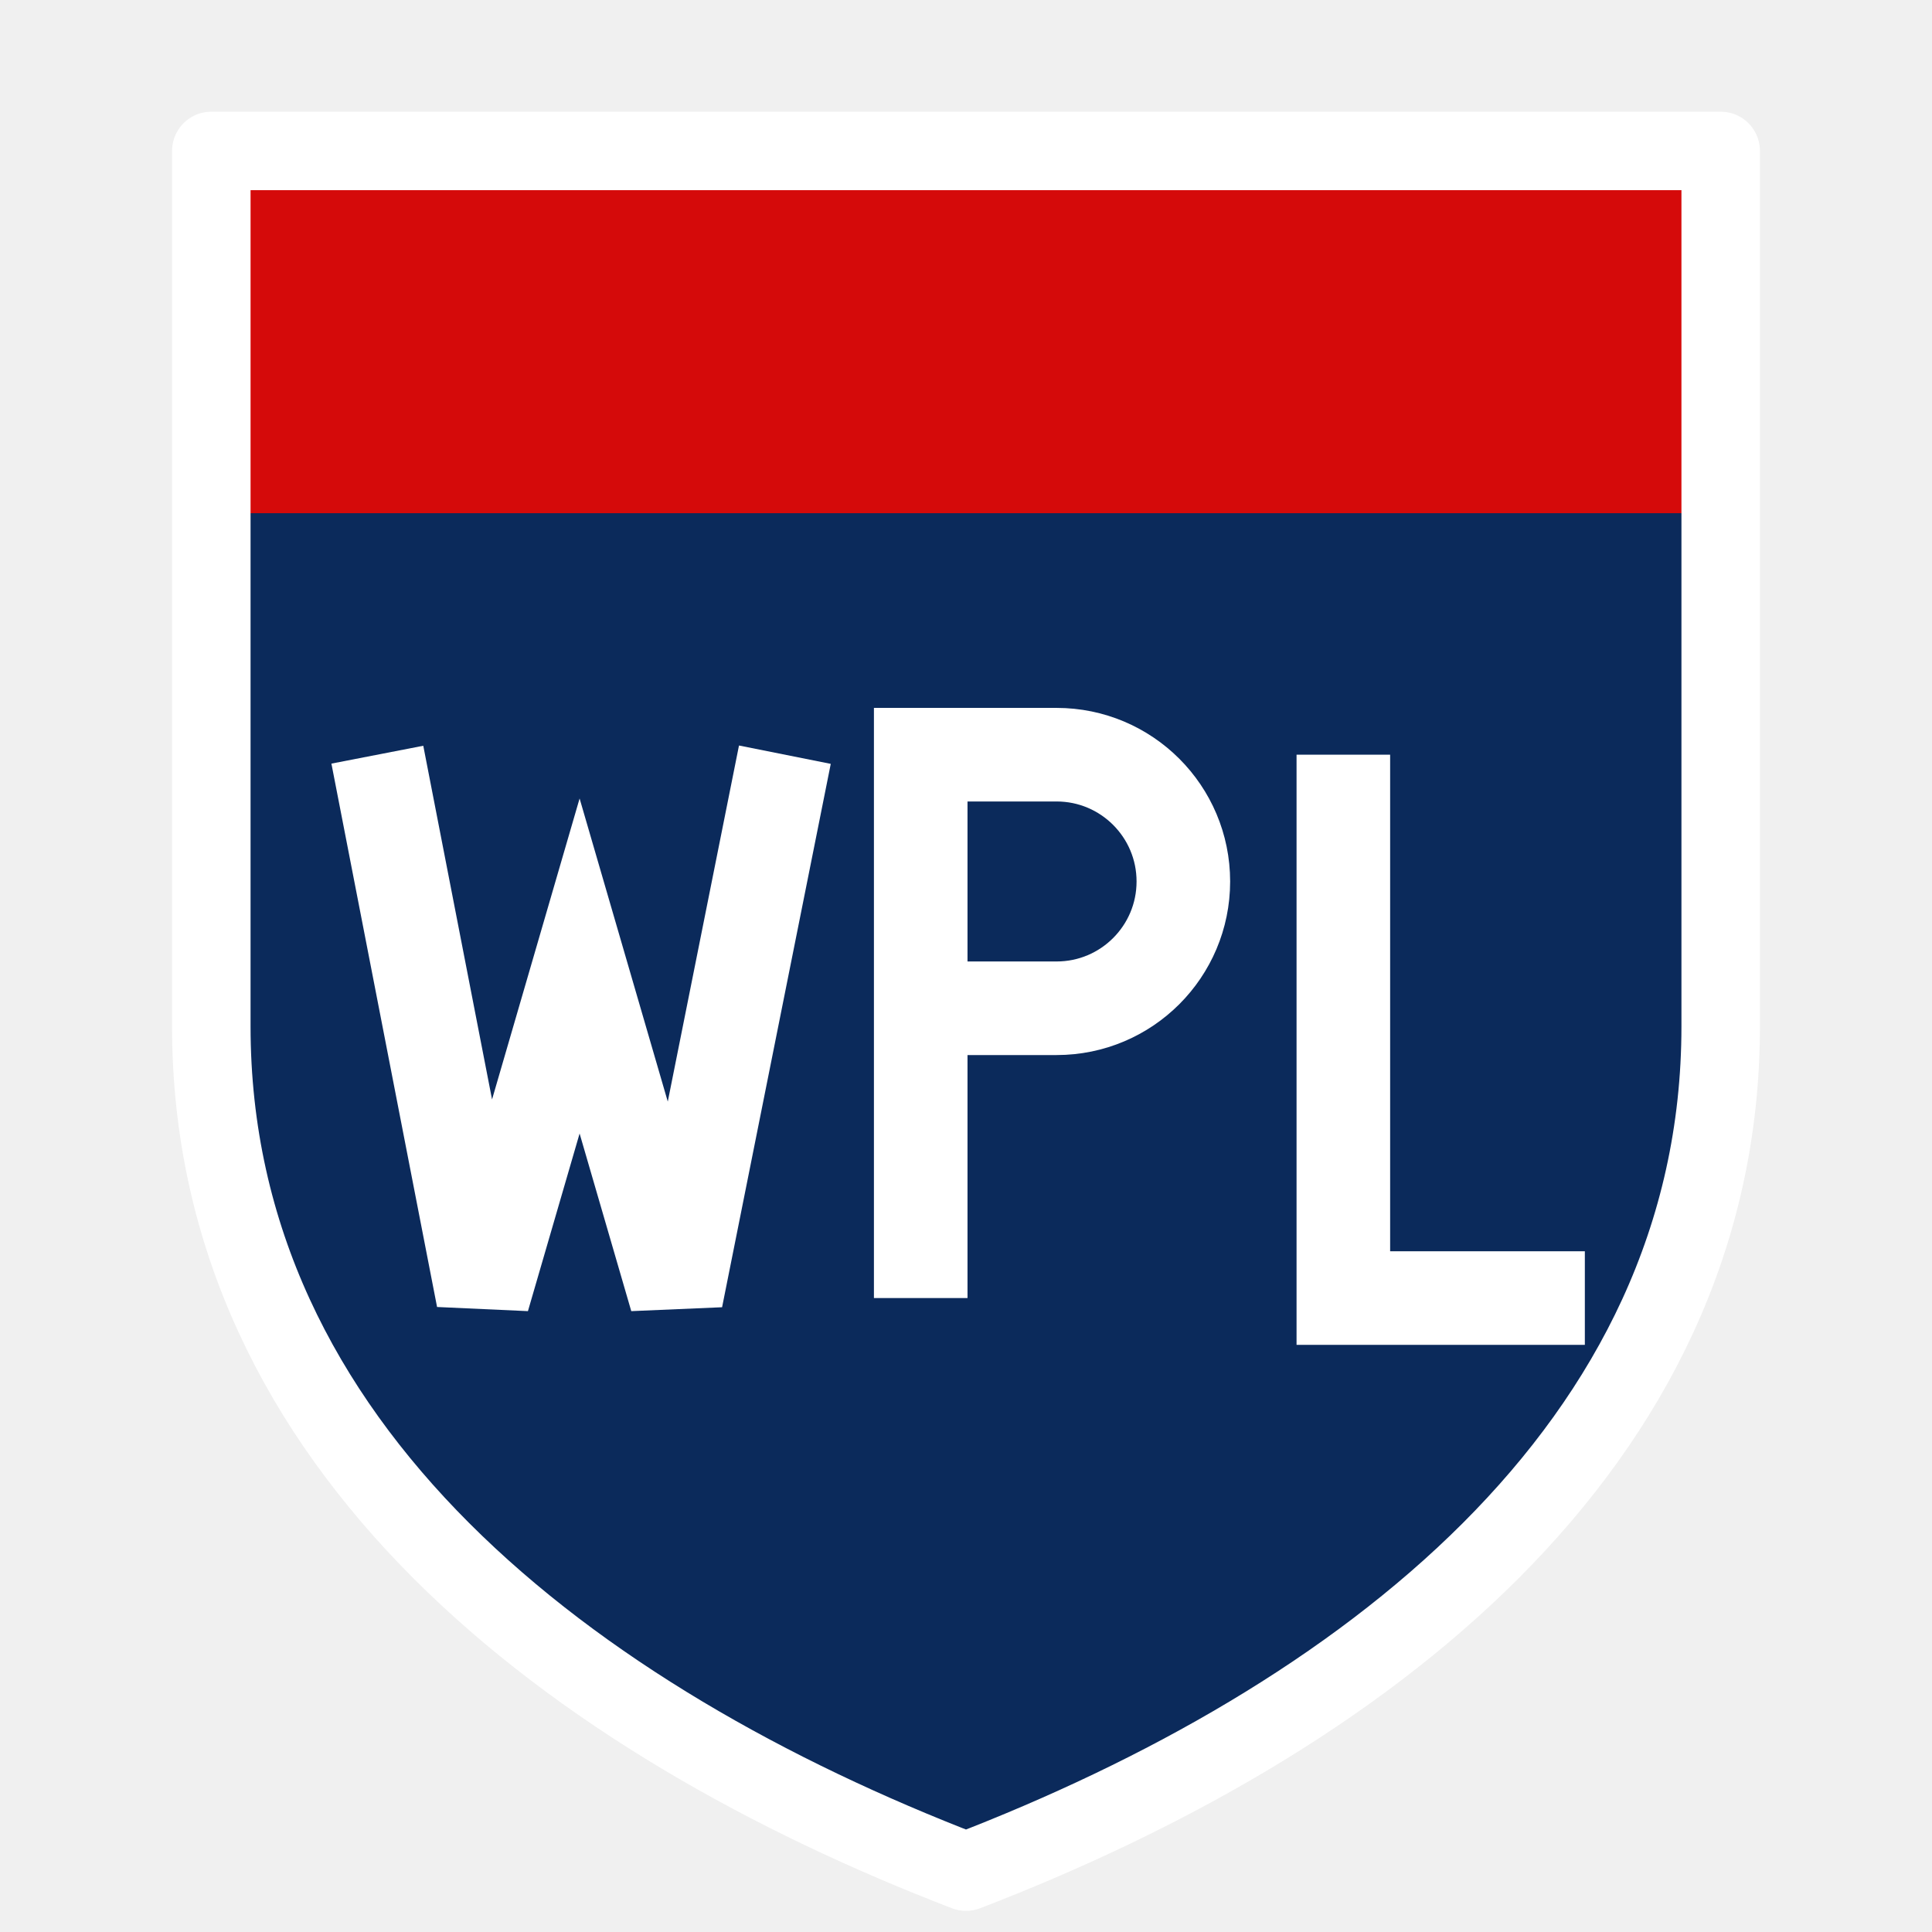
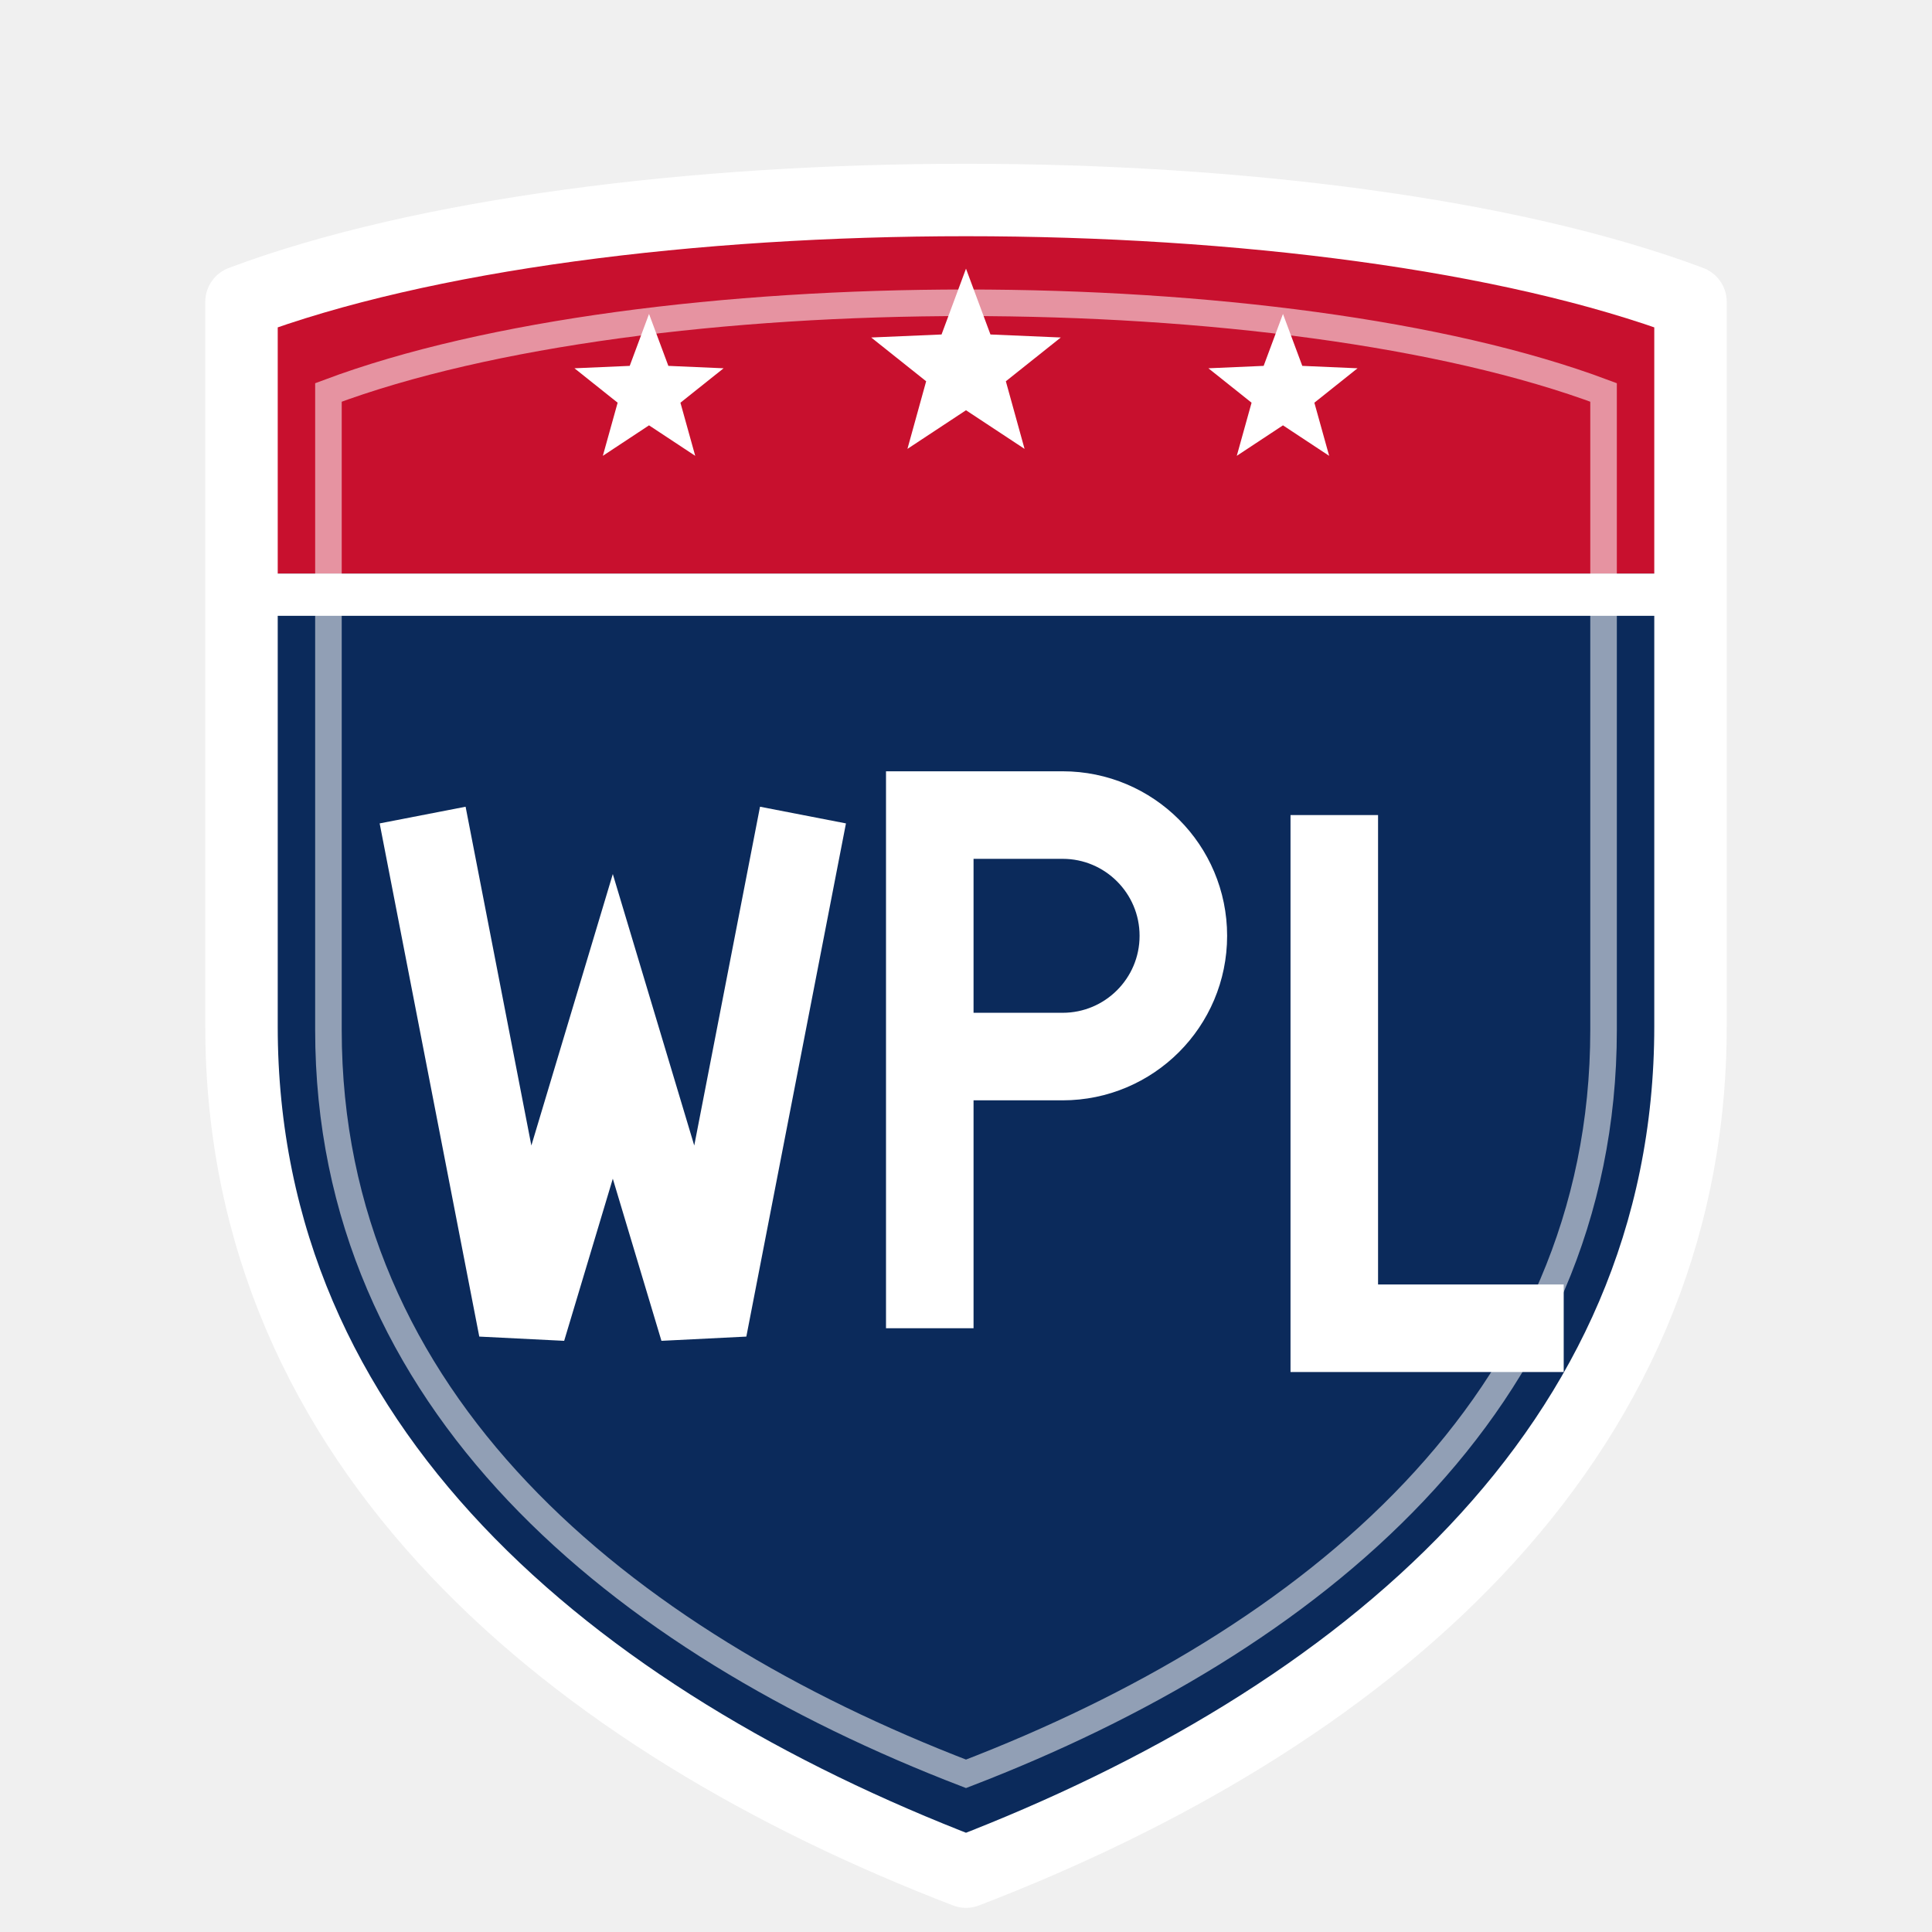
<svg xmlns="http://www.w3.org/2000/svg" viewBox="0 0 64 64">
  <defs>
-     <clipPath id="s">
-       <path id="shield" d="M7 5H57V34C57 48 45 57 32 62C19 57 7 48 7 34Z" />
+     <path id="shield" d="M8 10C20 5.5 44 5.5 56 10V34C56 48 45 57 32 62C19 57 8 48 8 34Z" />
+     <clipPath id="clip">
+       <use href="#shield" />
    </clipPath>
  </defs>
-   <g clip-path="url(#s)">
+   <g clip-path="url(#clip)">
    <rect width="64" height="64" fill="#0b2a5b" />
-     <rect y="5" width="64" height="12" fill="#d50a0a" />
+     <rect width="64" height="19" fill="#c8102e" />
+     <rect y="19" width="64" height="1.4" fill="#fff" />
  </g>
-   <use href="#shield" fill="none" stroke="#fff" stroke-width="2.6" stroke-linejoin="round" />
-   <g fill="none" stroke="#fff" stroke-width="3.1" stroke-linejoin="miter">
-     <path d="M12.5 25L16 43L19.2 32L22.4 43L26 25" />
-     <path d="M30.5 43V25H35A4.2 4.2 0 0 1 35 33.4H30.5" />
-     <path d="M44.5 25V43H52.5" />
+   <use href="#shield" fill="none" stroke="#fff" stroke-width="2.4" stroke-linejoin="round" />
+   <use href="#shield" fill="none" stroke="#fff" stroke-opacity=".55" stroke-width="1" transform="translate(32 35) scale(.88) translate(-32 -35)" />
+   <path d="M21.50 10.40L22.14 12.12L23.97 12.20L22.54 13.34L23.03 15.10L21.50 14.09L19.97 15.10L20.46 13.34L19.03 12.20L20.86 12.12Z M32.00 8.90L32.81 11.08L35.14 11.18L33.32 12.63L33.94 14.87L32.00 13.59L30.06 14.87L30.68 12.63L28.86 11.18L31.19 11.08Z M42.50 10.40L43.14 12.12L44.97 12.20L43.54 13.34L44.03 15.10L42.50 14.09L40.97 15.10L41.46 13.34L40.03 12.20L41.86 12.12Z" fill="#fff" />
+   <g fill="none" stroke="#fff" stroke-width="2.9" stroke-linejoin="miter">
+     <path d="M14 27L17.3 44L20.3 34L23.3 44L26.6 27" />
+     <path d="M30.8 44V27H35.2A4 4 0 0 1 35.2 35H30.8" />
+     <path d="M44.2 27V44H51.8" />
  </g>
</svg>
